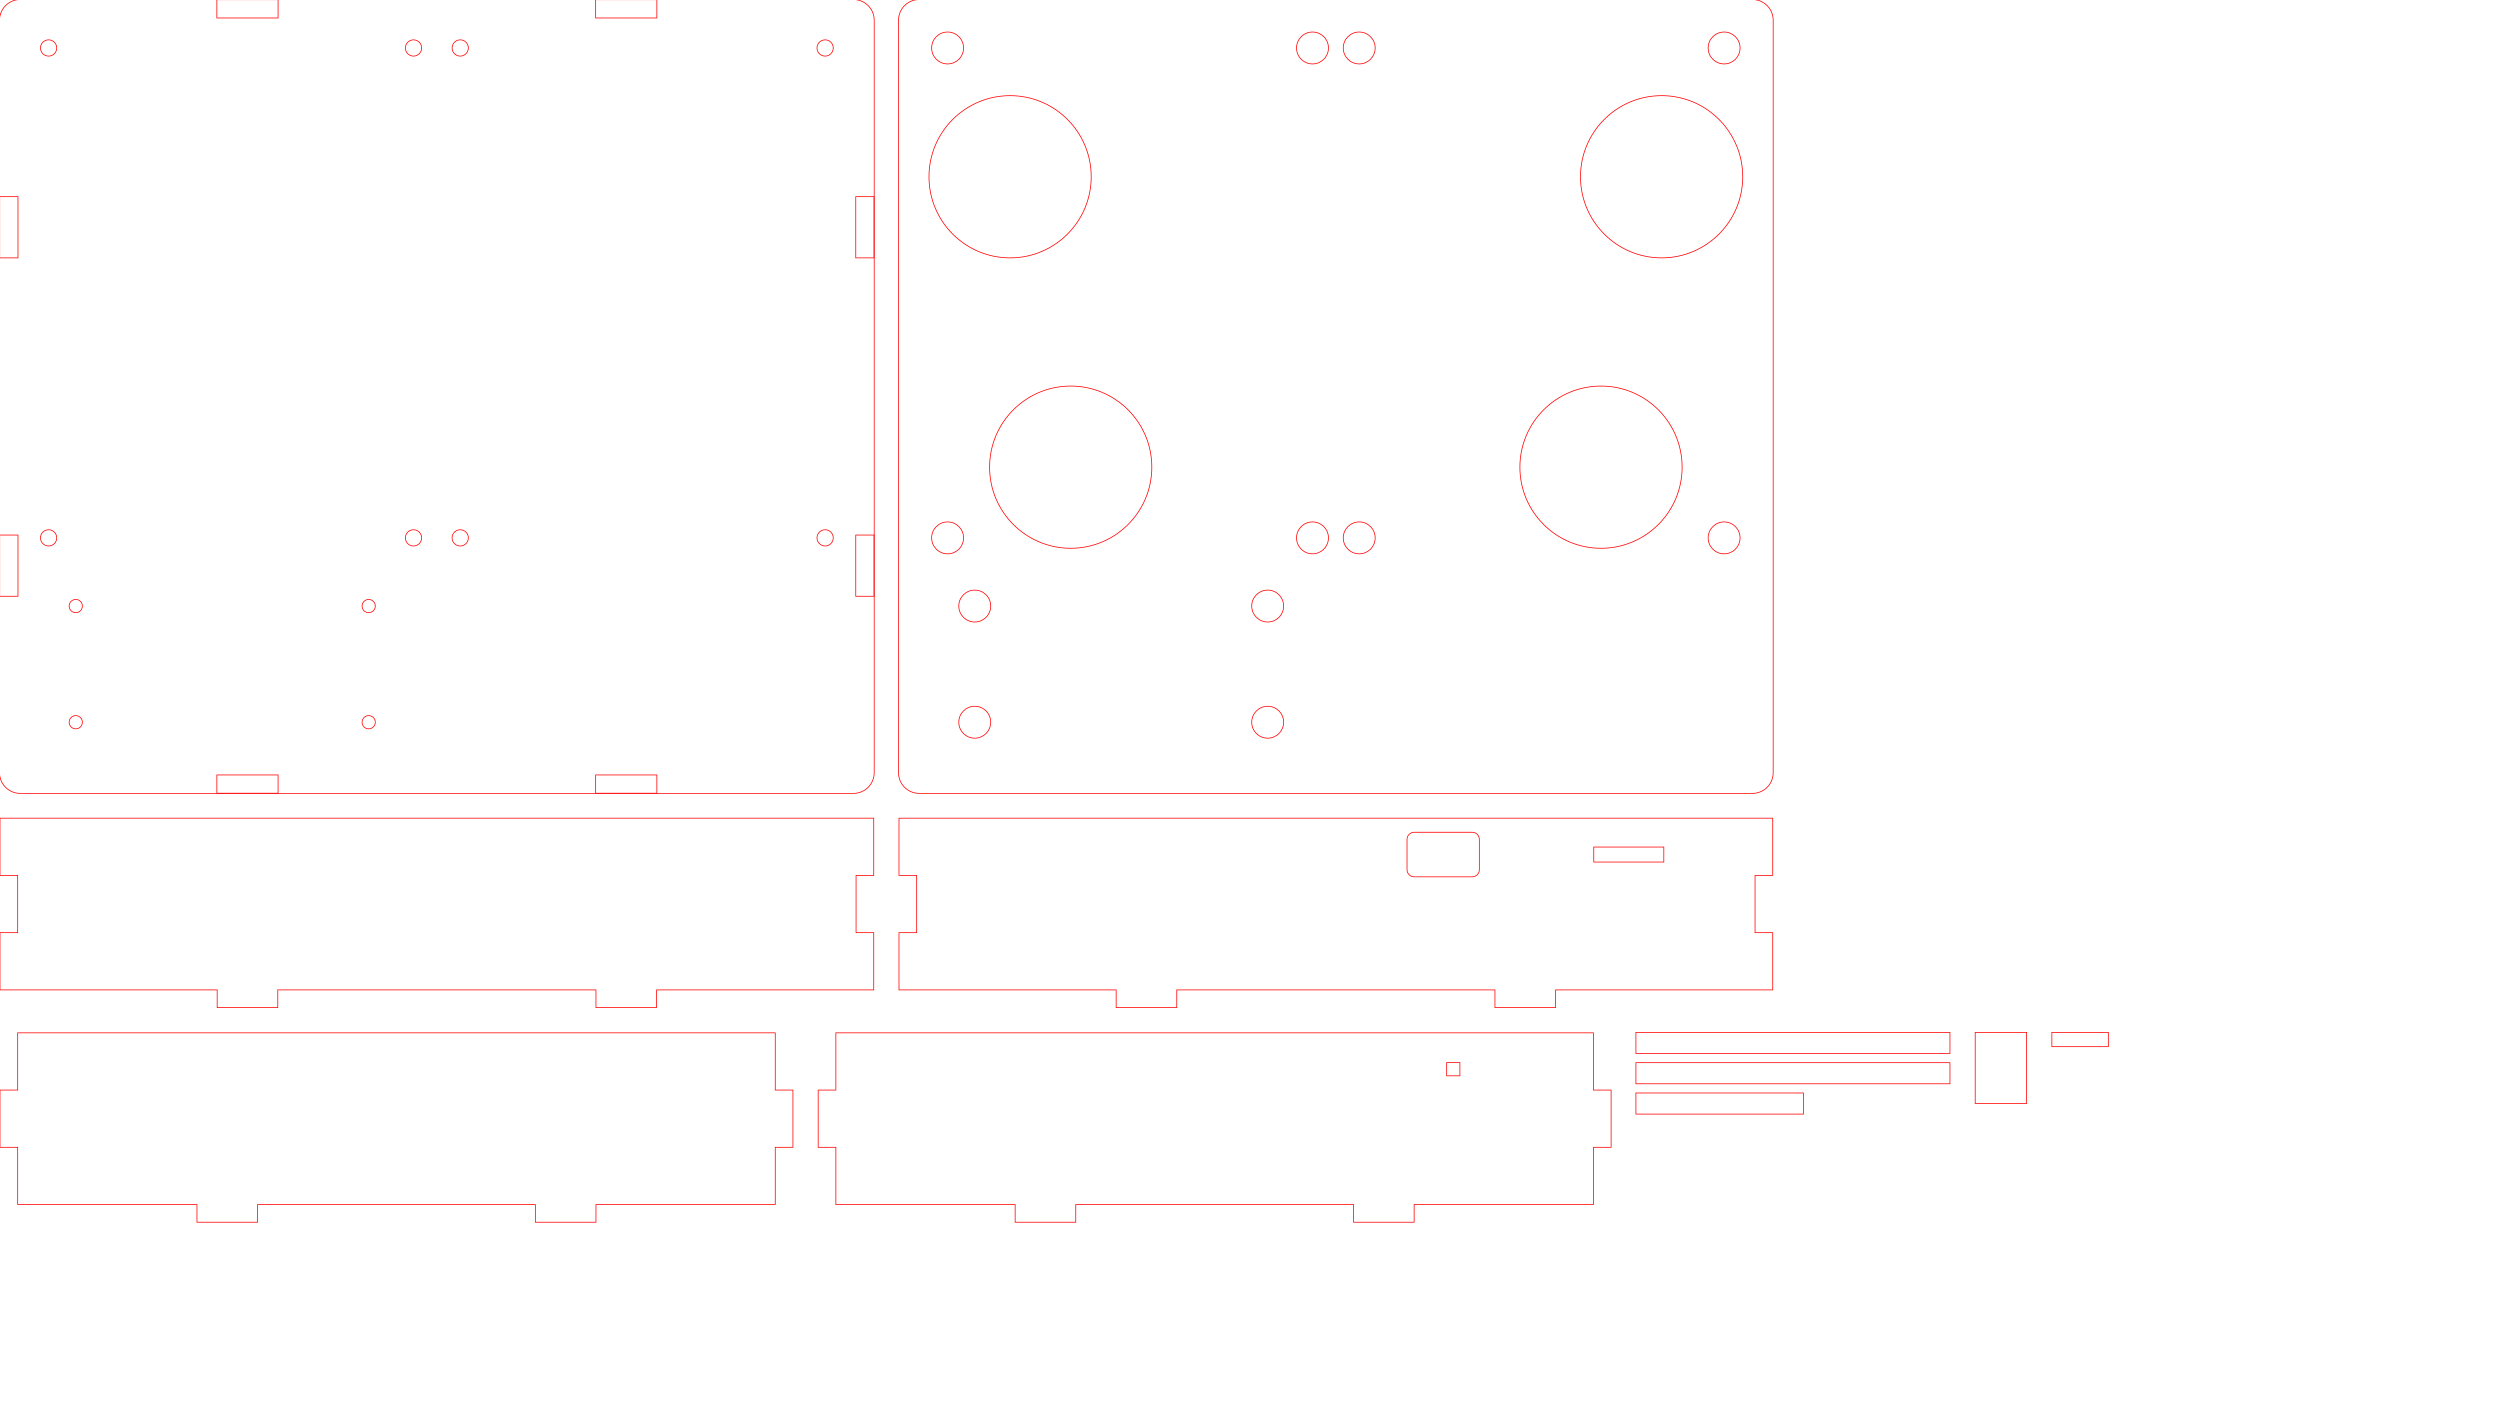
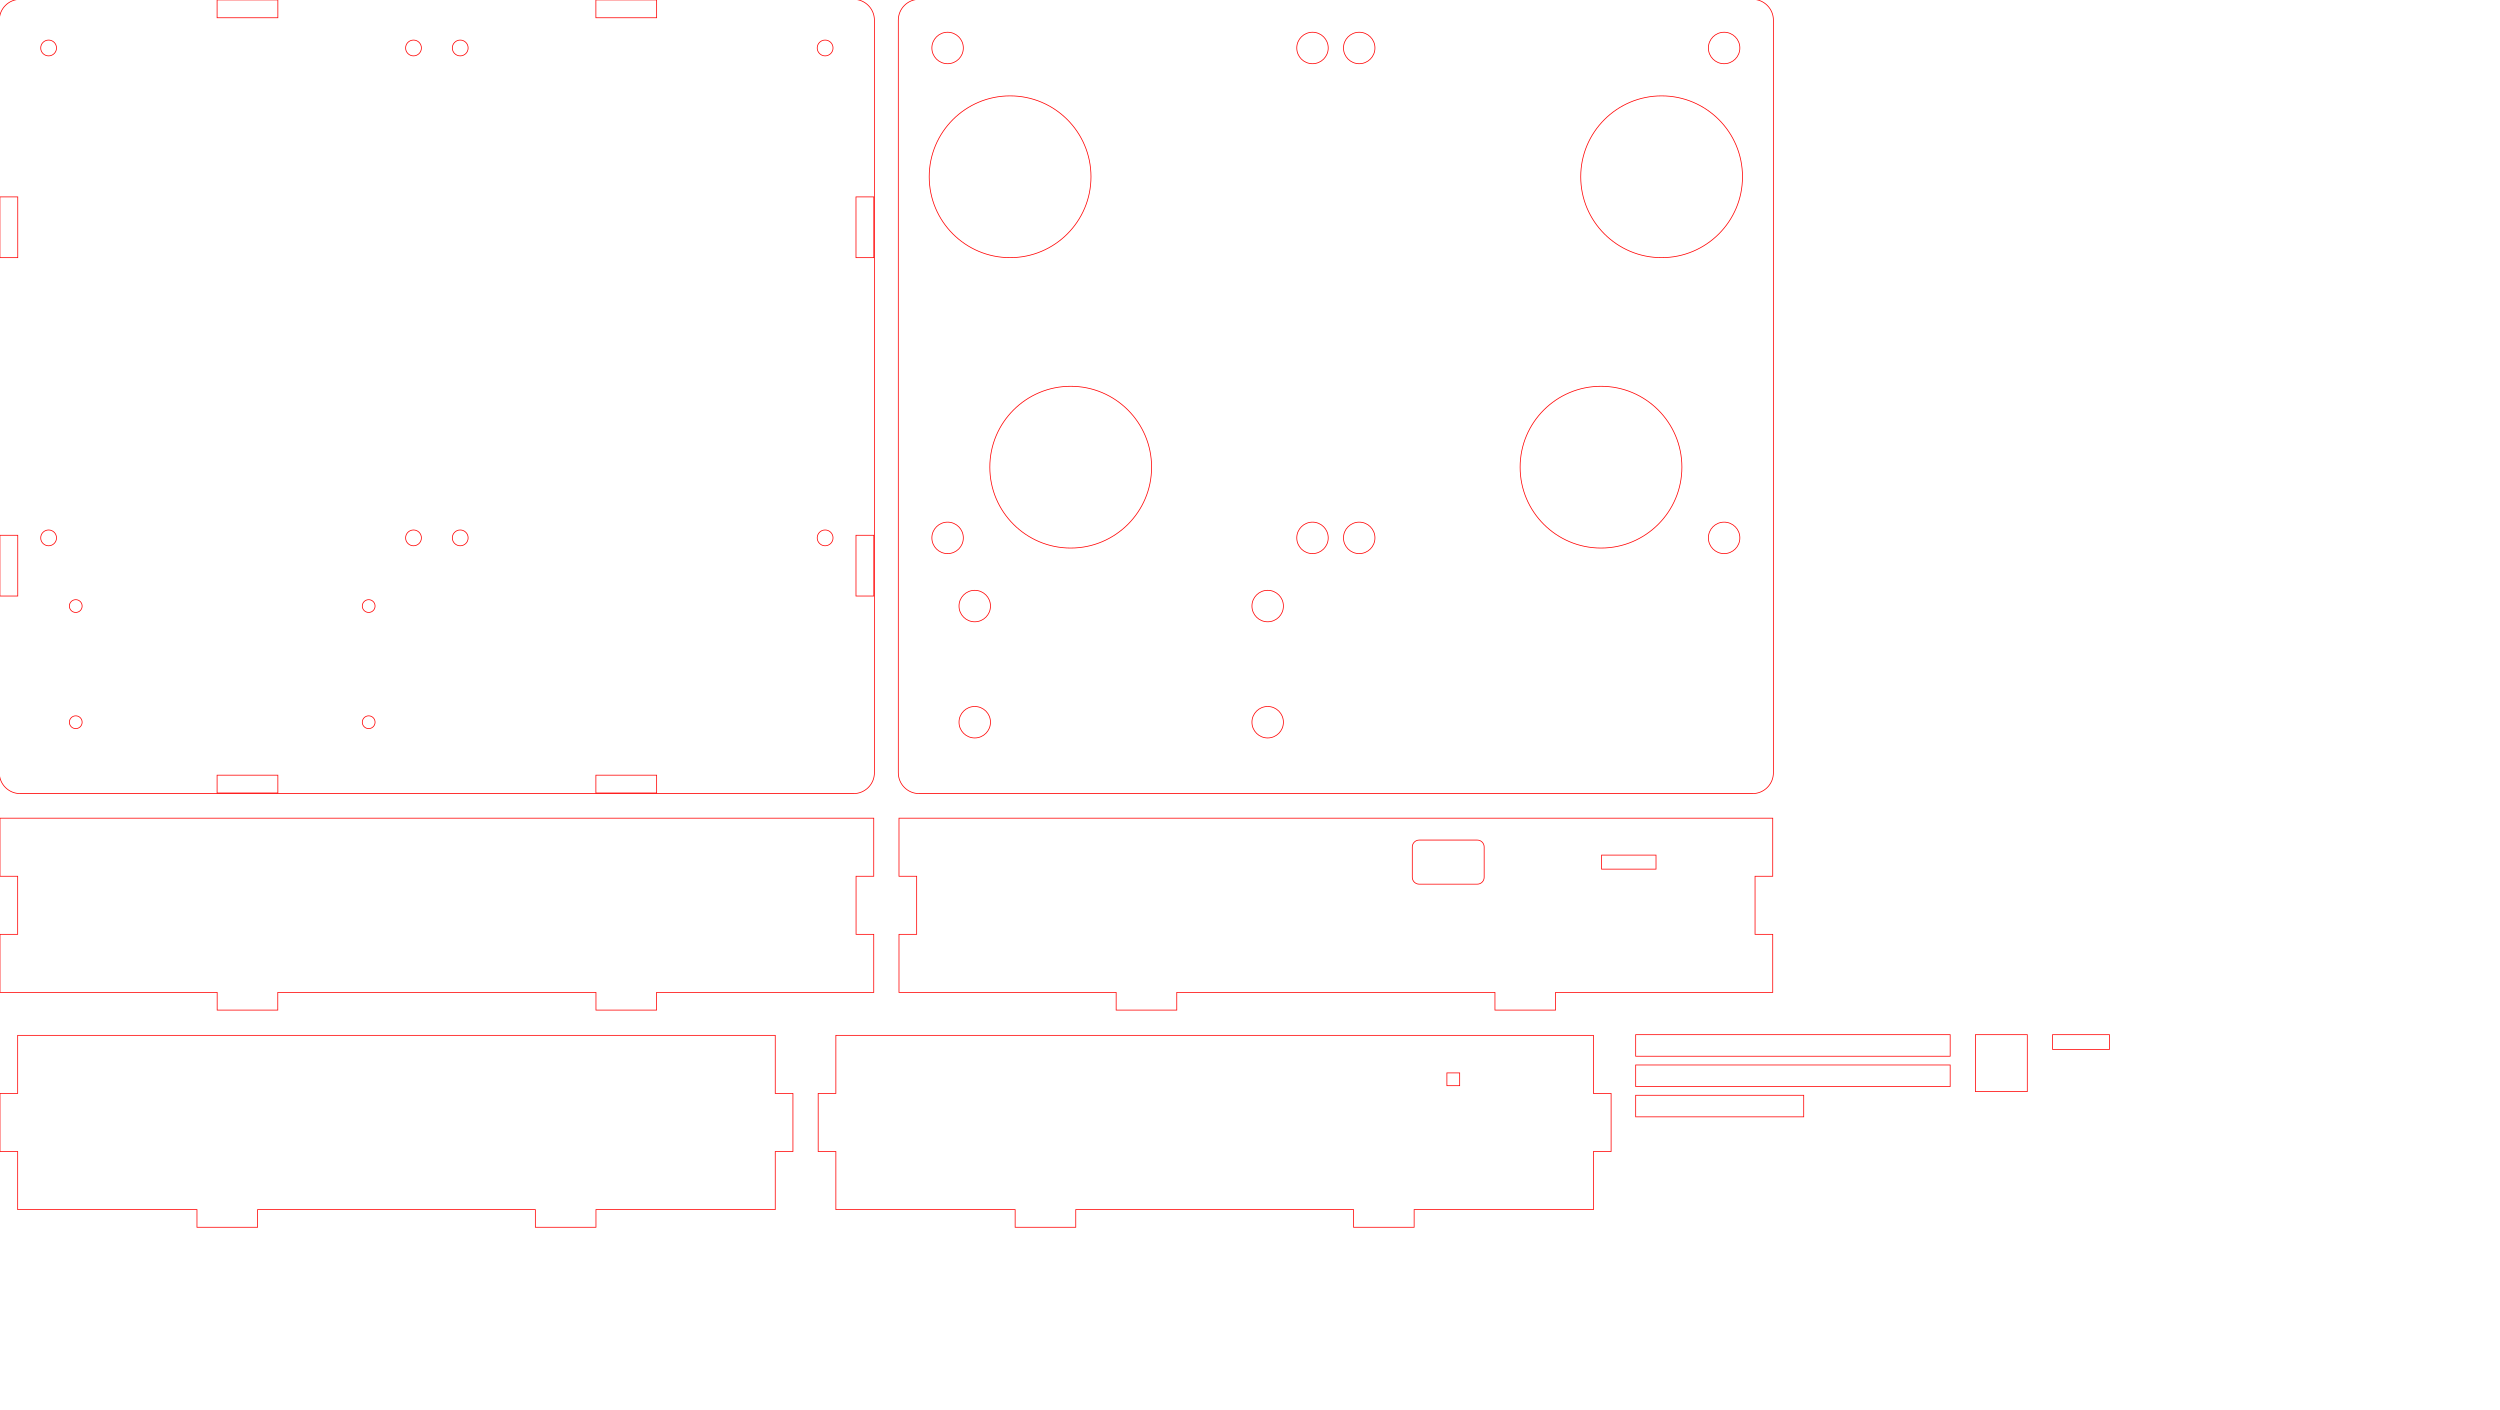
<svg xmlns="http://www.w3.org/2000/svg" width="495mm" height="279mm" viewBox="0 0 495 279">
  <g transform="translate(0,0) translate(173,0) scale(-1,1)">
-     <rect x="-0.09" y="-0.09" width="173.18" height="157.18" rx="4.09" fill="none" stroke="#ff0000" stroke-width="0.15" />
-     <circle cx="9.625" cy="9.5" r="1.61" fill="none" stroke="#ff0000" stroke-width="0.15" />
-     <circle cx="81.875" cy="9.5" r="1.61" fill="none" stroke="#ff0000" stroke-width="0.15" />
-     <circle cx="9.625" cy="106.5" r="1.61" fill="none" stroke="#ff0000" stroke-width="0.15" />
-     <circle cx="81.875" cy="106.5" r="1.61" fill="none" stroke="#ff0000" stroke-width="0.15" />
-     <circle cx="91.125" cy="9.5" r="1.61" fill="none" stroke="#ff0000" stroke-width="0.15" />
-     <circle cx="163.375" cy="9.5" r="1.61" fill="none" stroke="#ff0000" stroke-width="0.15" />
-     <circle cx="91.125" cy="106.5" r="1.61" fill="none" stroke="#ff0000" stroke-width="0.15" />
-     <circle cx="163.375" cy="106.5" r="1.61" fill="none" stroke="#ff0000" stroke-width="0.15" />
-     <circle cx="100" cy="120" r="1.31" fill="none" stroke="#ff0000" stroke-width="0.15" />
-     <circle cx="100" cy="143" r="1.31" fill="none" stroke="#ff0000" stroke-width="0.15" />
-     <circle cx="158" cy="120" r="1.31" fill="none" stroke="#ff0000" stroke-width="0.15" />
-     <circle cx="158" cy="143" r="1.31" fill="none" stroke="#ff0000" stroke-width="0.15" />
-     <rect x="42.94" y="-0.06" width="12.12" height="3.62" fill="none" stroke="#ff0000" stroke-width="0.15" />
-     <rect x="117.94" y="-0.06" width="12.12" height="3.62" fill="none" stroke="#ff0000" stroke-width="0.15" />
-     <rect x="42.94" y="153.44" width="12.12" height="3.62" fill="none" stroke="#ff0000" stroke-width="0.15" />
-     <rect x="117.94" y="153.44" width="12.12" height="3.62" fill="none" stroke="#ff0000" stroke-width="0.15" />
-     <rect x="-0.06" y="38.94" width="3.62" height="12.12" fill="none" stroke="#ff0000" stroke-width="0.15" />
-     <rect x="-0.06" y="105.94" width="3.62" height="12.12" fill="none" stroke="#ff0000" stroke-width="0.15" />
-     <rect x="169.44" y="38.94" width="3.62" height="12.12" fill="none" stroke="#ff0000" stroke-width="0.15" />
-     <rect x="169.44" y="105.94" width="3.62" height="12.12" fill="none" stroke="#ff0000" stroke-width="0.15" />
+     <rect x="-0.135" y="-0.135" width="173.27" height="157.27" rx="4.135" fill="none" stroke="#ff0000" stroke-width="0.15" />
+     <circle cx="9.625" cy="9.5" r="1.565" fill="none" stroke="#ff0000" stroke-width="0.15" />
+     <circle cx="81.875" cy="9.5" r="1.565" fill="none" stroke="#ff0000" stroke-width="0.15" />
+     <circle cx="9.625" cy="106.5" r="1.565" fill="none" stroke="#ff0000" stroke-width="0.15" />
+     <circle cx="81.875" cy="106.5" r="1.565" fill="none" stroke="#ff0000" stroke-width="0.15" />
+     <circle cx="91.125" cy="9.5" r="1.565" fill="none" stroke="#ff0000" stroke-width="0.15" />
+     <circle cx="163.375" cy="9.5" r="1.565" fill="none" stroke="#ff0000" stroke-width="0.15" />
+     <circle cx="91.125" cy="106.5" r="1.565" fill="none" stroke="#ff0000" stroke-width="0.15" />
+     <circle cx="163.375" cy="106.5" r="1.565" fill="none" stroke="#ff0000" stroke-width="0.15" />
+     <circle cx="100" cy="120" r="1.265" fill="none" stroke="#ff0000" stroke-width="0.15" />
+     <circle cx="100" cy="143" r="1.265" fill="none" stroke="#ff0000" stroke-width="0.15" />
+     <circle cx="158" cy="120" r="1.265" fill="none" stroke="#ff0000" stroke-width="0.15" />
+     <circle cx="158" cy="143" r="1.265" fill="none" stroke="#ff0000" stroke-width="0.15" />
+     <rect x="42.985" y="-0.015" width="12.03" height="3.53" fill="none" stroke="#ff0000" stroke-width="0.15" />
+     <rect x="117.985" y="-0.015" width="12.03" height="3.53" fill="none" stroke="#ff0000" stroke-width="0.15" />
+     <rect x="42.985" y="153.485" width="12.03" height="3.53" fill="none" stroke="#ff0000" stroke-width="0.15" />
+     <rect x="117.985" y="153.485" width="12.03" height="3.53" fill="none" stroke="#ff0000" stroke-width="0.15" />
+     <rect x="-0.015" y="38.985" width="3.53" height="12.03" fill="none" stroke="#ff0000" stroke-width="0.15" />
+     <rect x="-0.015" y="105.985" width="3.53" height="12.03" fill="none" stroke="#ff0000" stroke-width="0.15" />
+     <rect x="169.485" y="38.985" width="3.53" height="12.03" fill="none" stroke="#ff0000" stroke-width="0.15" />
+     <rect x="169.485" y="105.985" width="3.53" height="12.03" fill="none" stroke="#ff0000" stroke-width="0.15" />
  </g>
  <g transform="translate(178,0) translate(173,0) scale(-1,1)">
-     <rect x="-0.09" y="-0.09" width="173.18" height="157.18" rx="4.09" fill="none" stroke="#ff0000" stroke-width="0.15" />
-     <circle cx="22" cy="35" r="16.06" fill="none" stroke="#ff0000" stroke-width="0.15" />
-     <circle cx="151" cy="35" r="16.06" fill="none" stroke="#ff0000" stroke-width="0.15" />
-     <circle cx="34" cy="92.5" r="16.06" fill="none" stroke="#ff0000" stroke-width="0.15" />
-     <circle cx="139" cy="92.5" r="16.06" fill="none" stroke="#ff0000" stroke-width="0.15" />
-     <circle cx="9.625" cy="9.5" r="3.16" fill="none" stroke="#ff0000" stroke-width="0.15" />
-     <circle cx="81.875" cy="9.5" r="3.16" fill="none" stroke="#ff0000" stroke-width="0.15" />
-     <circle cx="9.625" cy="106.5" r="3.16" fill="none" stroke="#ff0000" stroke-width="0.15" />
-     <circle cx="81.875" cy="106.5" r="3.16" fill="none" stroke="#ff0000" stroke-width="0.15" />
-     <circle cx="91.125" cy="9.5" r="3.16" fill="none" stroke="#ff0000" stroke-width="0.15" />
-     <circle cx="163.375" cy="9.5" r="3.16" fill="none" stroke="#ff0000" stroke-width="0.15" />
-     <circle cx="91.125" cy="106.5" r="3.16" fill="none" stroke="#ff0000" stroke-width="0.15" />
-     <circle cx="163.375" cy="106.5" r="3.16" fill="none" stroke="#ff0000" stroke-width="0.15" />
-     <circle cx="100" cy="120" r="3.16" fill="none" stroke="#ff0000" stroke-width="0.15" />
-     <circle cx="100" cy="143" r="3.16" fill="none" stroke="#ff0000" stroke-width="0.15" />
-     <circle cx="158" cy="120" r="3.16" fill="none" stroke="#ff0000" stroke-width="0.15" />
-     <circle cx="158" cy="143" r="3.16" fill="none" stroke="#ff0000" stroke-width="0.15" />
+     <rect x="-0.135" y="-0.135" width="173.27" height="157.27" rx="4.135" fill="none" stroke="#ff0000" stroke-width="0.15" />
+     <circle cx="22" cy="35" r="16.015" fill="none" stroke="#ff0000" stroke-width="0.15" />
+     <circle cx="151" cy="35" r="16.015" fill="none" stroke="#ff0000" stroke-width="0.15" />
+     <circle cx="34" cy="92.5" r="16.015" fill="none" stroke="#ff0000" stroke-width="0.15" />
+     <circle cx="139" cy="92.5" r="16.015" fill="none" stroke="#ff0000" stroke-width="0.15" />
+     <circle cx="9.625" cy="9.5" r="3.115" fill="none" stroke="#ff0000" stroke-width="0.15" />
+     <circle cx="81.875" cy="9.5" r="3.115" fill="none" stroke="#ff0000" stroke-width="0.15" />
+     <circle cx="9.625" cy="106.5" r="3.115" fill="none" stroke="#ff0000" stroke-width="0.15" />
+     <circle cx="81.875" cy="106.5" r="3.115" fill="none" stroke="#ff0000" stroke-width="0.15" />
+     <circle cx="91.125" cy="9.5" r="3.115" fill="none" stroke="#ff0000" stroke-width="0.15" />
+     <circle cx="163.375" cy="9.5" r="3.115" fill="none" stroke="#ff0000" stroke-width="0.15" />
+     <circle cx="91.125" cy="106.5" r="3.115" fill="none" stroke="#ff0000" stroke-width="0.15" />
+     <circle cx="163.375" cy="106.5" r="3.115" fill="none" stroke="#ff0000" stroke-width="0.15" />
+     <circle cx="100" cy="120" r="3.115" fill="none" stroke="#ff0000" stroke-width="0.15" />
+     <circle cx="100" cy="143" r="3.115" fill="none" stroke="#ff0000" stroke-width="0.15" />
+     <circle cx="158" cy="120" r="3.115" fill="none" stroke="#ff0000" stroke-width="0.15" />
+     <circle cx="158" cy="143" r="3.115" fill="none" stroke="#ff0000" stroke-width="0.15" />
  </g>
  <g transform="translate(0,162)">
-     <polygon points="0,0 173,0 173,11.333 169.5,11.333 169.5,22.667 173,22.667 173,34 130,34 130,37.5 118,37.5 118,34 55,34 55,37.5 43,37.5 43,34 0,34 0,22.667 3.5,22.667 3.5,11.333 0,11.333" fill="none" stroke="#ff0000" stroke-width="0.15" />
+     <polygon points="0,0 173,0 173,11.5 169.5,11.5 169.5,23 173,23 173,34.5 130,34.5 130,38 118,38 118,34.5 55,34.5 55,38 43,38 43,34.5 0,34.5 0,23 3.5,23 3.5,11.5 0,11.5" fill="none" stroke="#ff0000" stroke-width="0.15" />
  </g>
  <g transform="translate(178,162)">
-     <polygon points="0,0 173,0 173,11.333 169.5,11.333 169.5,22.667 173,22.667 173,34 130,34 130,37.5 118,37.5 118,34 55,34 55,37.5 43,37.5 43,34 0,34 0,22.667 3.5,22.667 3.5,11.333 0,11.333" fill="none" stroke="#ff0000" stroke-width="0.15" />
-     <rect x="100.59" y="2.79" width="14.32" height="8.82" rx="1.41" fill="none" stroke="#ff0000" stroke-width="0.15" />
-     <rect x="137.565" y="5.715" width="13.87" height="2.97" fill="none" stroke="#ff0000" stroke-width="0.15" />
+     <polygon points="0,0 173,0 173,11.5 169.5,11.5 169.5,23 173,23 173,34.5 130,34.5 130,38 118,38 118,34.5 55,34.5 55,38 43,38 43,34.5 0,34.5 0,23 3.5,23 3.5,11.5 0,11.5" fill="none" stroke="#ff0000" stroke-width="0.15" />
+     <rect x="101.635" y="4.335" width="14.23" height="8.73" rx="1.365" fill="none" stroke="#ff0000" stroke-width="0.15" />
+     <rect x="139.11" y="7.31" width="10.78" height="2.78" fill="none" stroke="#ff0000" stroke-width="0.15" />
  </g>
-   <g transform="translate(0,204.5)">
-     <polygon points="3.5,0 153.5,0 153.5,11.333 157,11.333 157,22.667 153.5,22.667 153.5,34 118,34 118,37.5 106,37.5 106,34 51,34 51,37.5 39,37.5 39,34 3.5,34 3.5,22.667 0,22.667 0,11.333 3.5,11.333" fill="none" stroke="#ff0000" stroke-width="0.15" />
+   <g transform="translate(0,205)">
+     <polygon points="3.5,0 153.5,0 153.5,11.5 157,11.5 157,23 153.5,23 153.5,34.5 118,34.5 118,38 106,38 106,34.5 51,34.5 51,38 39,38 39,34.5 3.5,34.5 3.5,23 0,23 0,11.5 3.5,11.5" fill="none" stroke="#ff0000" stroke-width="0.15" />
  </g>
-   <g transform="translate(162,204.5)">
-     <polygon points="3.5,0 153.5,0 153.5,11.333 157,11.333 157,22.667 153.5,22.667 153.5,34 118,34 118,37.5 106,37.5 106,34 51,34 51,37.5 39,37.5 39,34 3.5,34 3.5,22.667 0,22.667 0,11.333 3.5,11.333" fill="none" stroke="#ff0000" stroke-width="0.15" />
-     <rect x="124.44" y="5.89" width="2.62" height="2.62" fill="none" stroke="#ff0000" stroke-width="0.15" />
+   <g transform="translate(162,205)">
+     <polygon points="3.5,0 153.5,0 153.5,11.5 157,11.5 157,23 153.5,23 153.5,34.5 118,34.5 118,38 106,38 106,34.5 51,34.5 51,38 39,38 39,34.5 3.5,34.5 3.5,23 0,23 0,11.5 3.5,11.5" fill="none" stroke="#ff0000" stroke-width="0.15" />
+     <rect x="124.485" y="7.435" width="2.53" height="2.53" fill="none" stroke="#ff0000" stroke-width="0.15" />
  </g>
-   <g transform="translate(324,204.5)">
-     <rect x="-0.09" y="-0.09" width="62.18" height="4.18" fill="none" stroke="#ff0000" stroke-width="0.15" />
-     <rect x="-0.09" y="5.91" width="62.18" height="4.18" fill="none" stroke="#ff0000" stroke-width="0.15" />
-     <rect x="-0.09" y="11.91" width="33.18" height="4.18" fill="none" stroke="#ff0000" stroke-width="0.15" />
+   <g transform="translate(324,205)">
+     <rect x="-0.135" y="-0.135" width="62.27" height="4.27" fill="none" stroke="#ff0000" stroke-width="0.15" />
+     <rect x="-0.135" y="5.865" width="62.27" height="4.27" fill="none" stroke="#ff0000" stroke-width="0.15" />
+     <rect x="-0.135" y="11.865" width="33.27" height="4.27" fill="none" stroke="#ff0000" stroke-width="0.15" />
  </g>
-   <g transform="translate(391.18,204.5)">
-     <rect x="-0.09" y="-0.09" width="10.18" height="14.08" fill="none" stroke="#ff0000" stroke-width="0.15" />
+   <g transform="translate(391.27,205)">
+     <rect x="-0.135" y="-0.135" width="10.27" height="11.27" fill="none" stroke="#ff0000" stroke-width="0.15" />
  </g>
-   <g transform="translate(406.36,204.5)">
-     <rect x="-0.09" y="-0.09" width="11.18" height="2.83" fill="none" stroke="#ff0000" stroke-width="0.15" />
+   <g transform="translate(406.54,205)">
+     <rect x="-0.135" y="-0.135" width="11.27" height="2.92" fill="none" stroke="#ff0000" stroke-width="0.15" />
  </g>
</svg>
